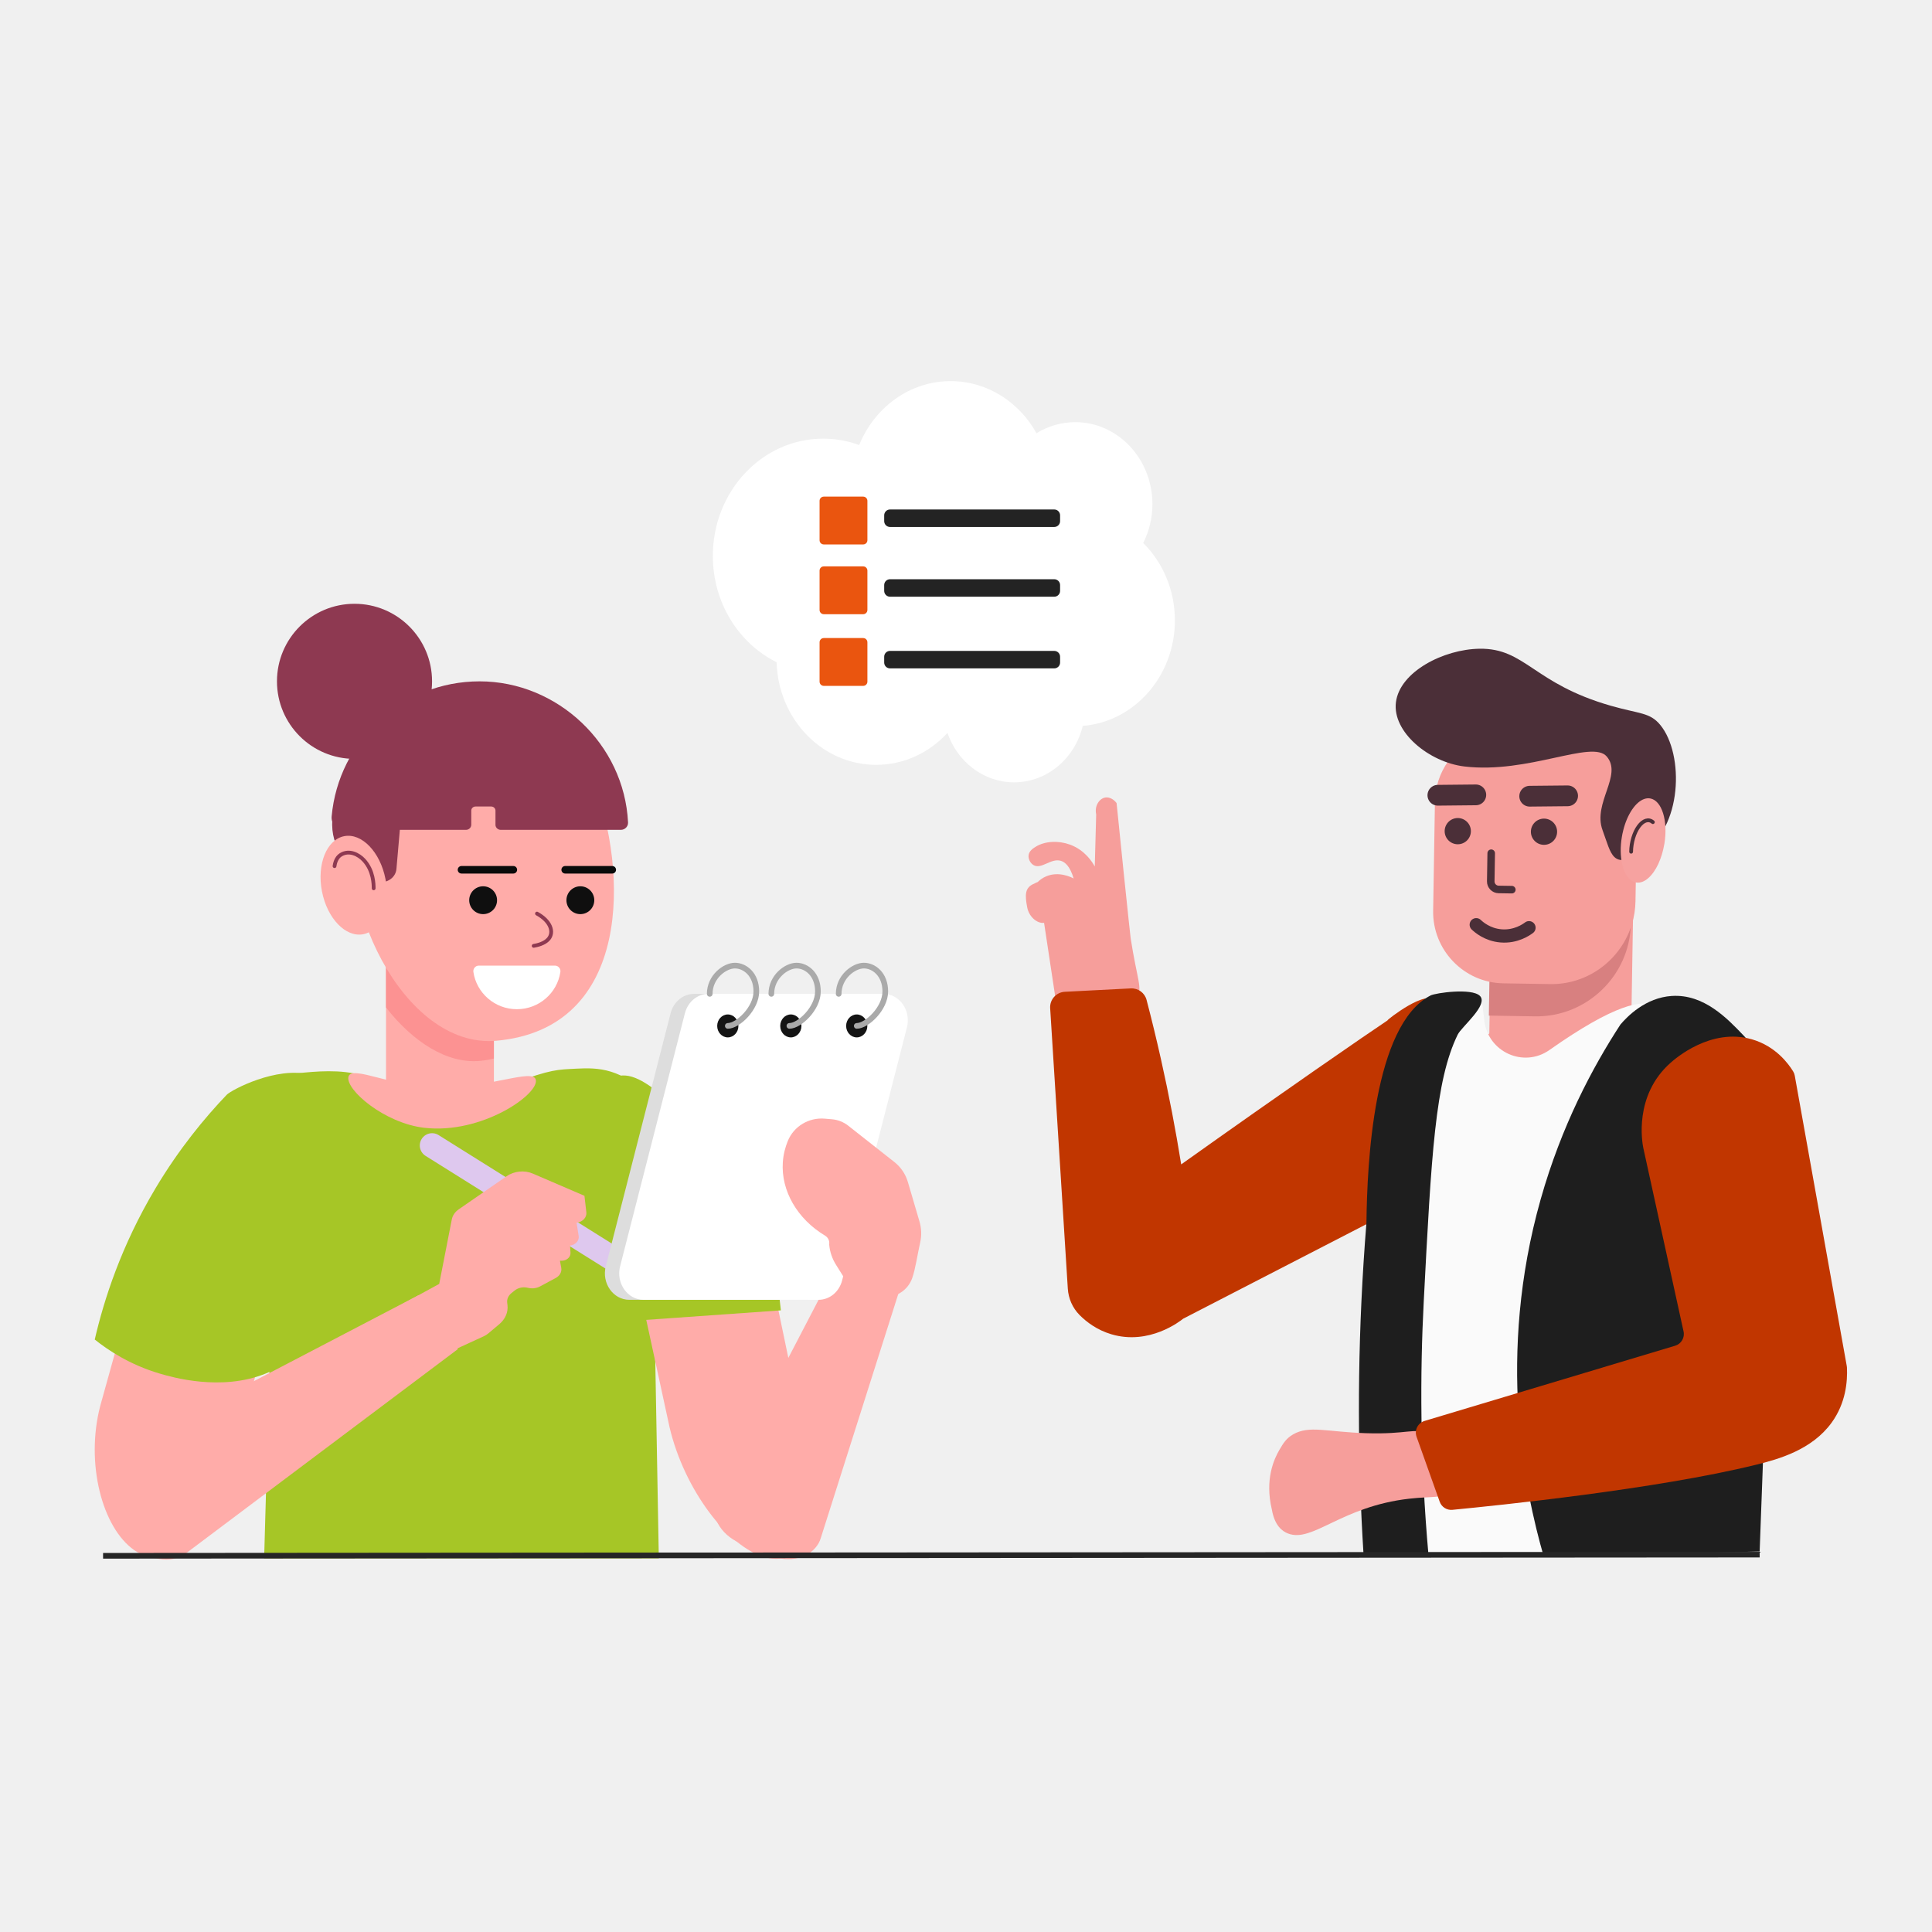
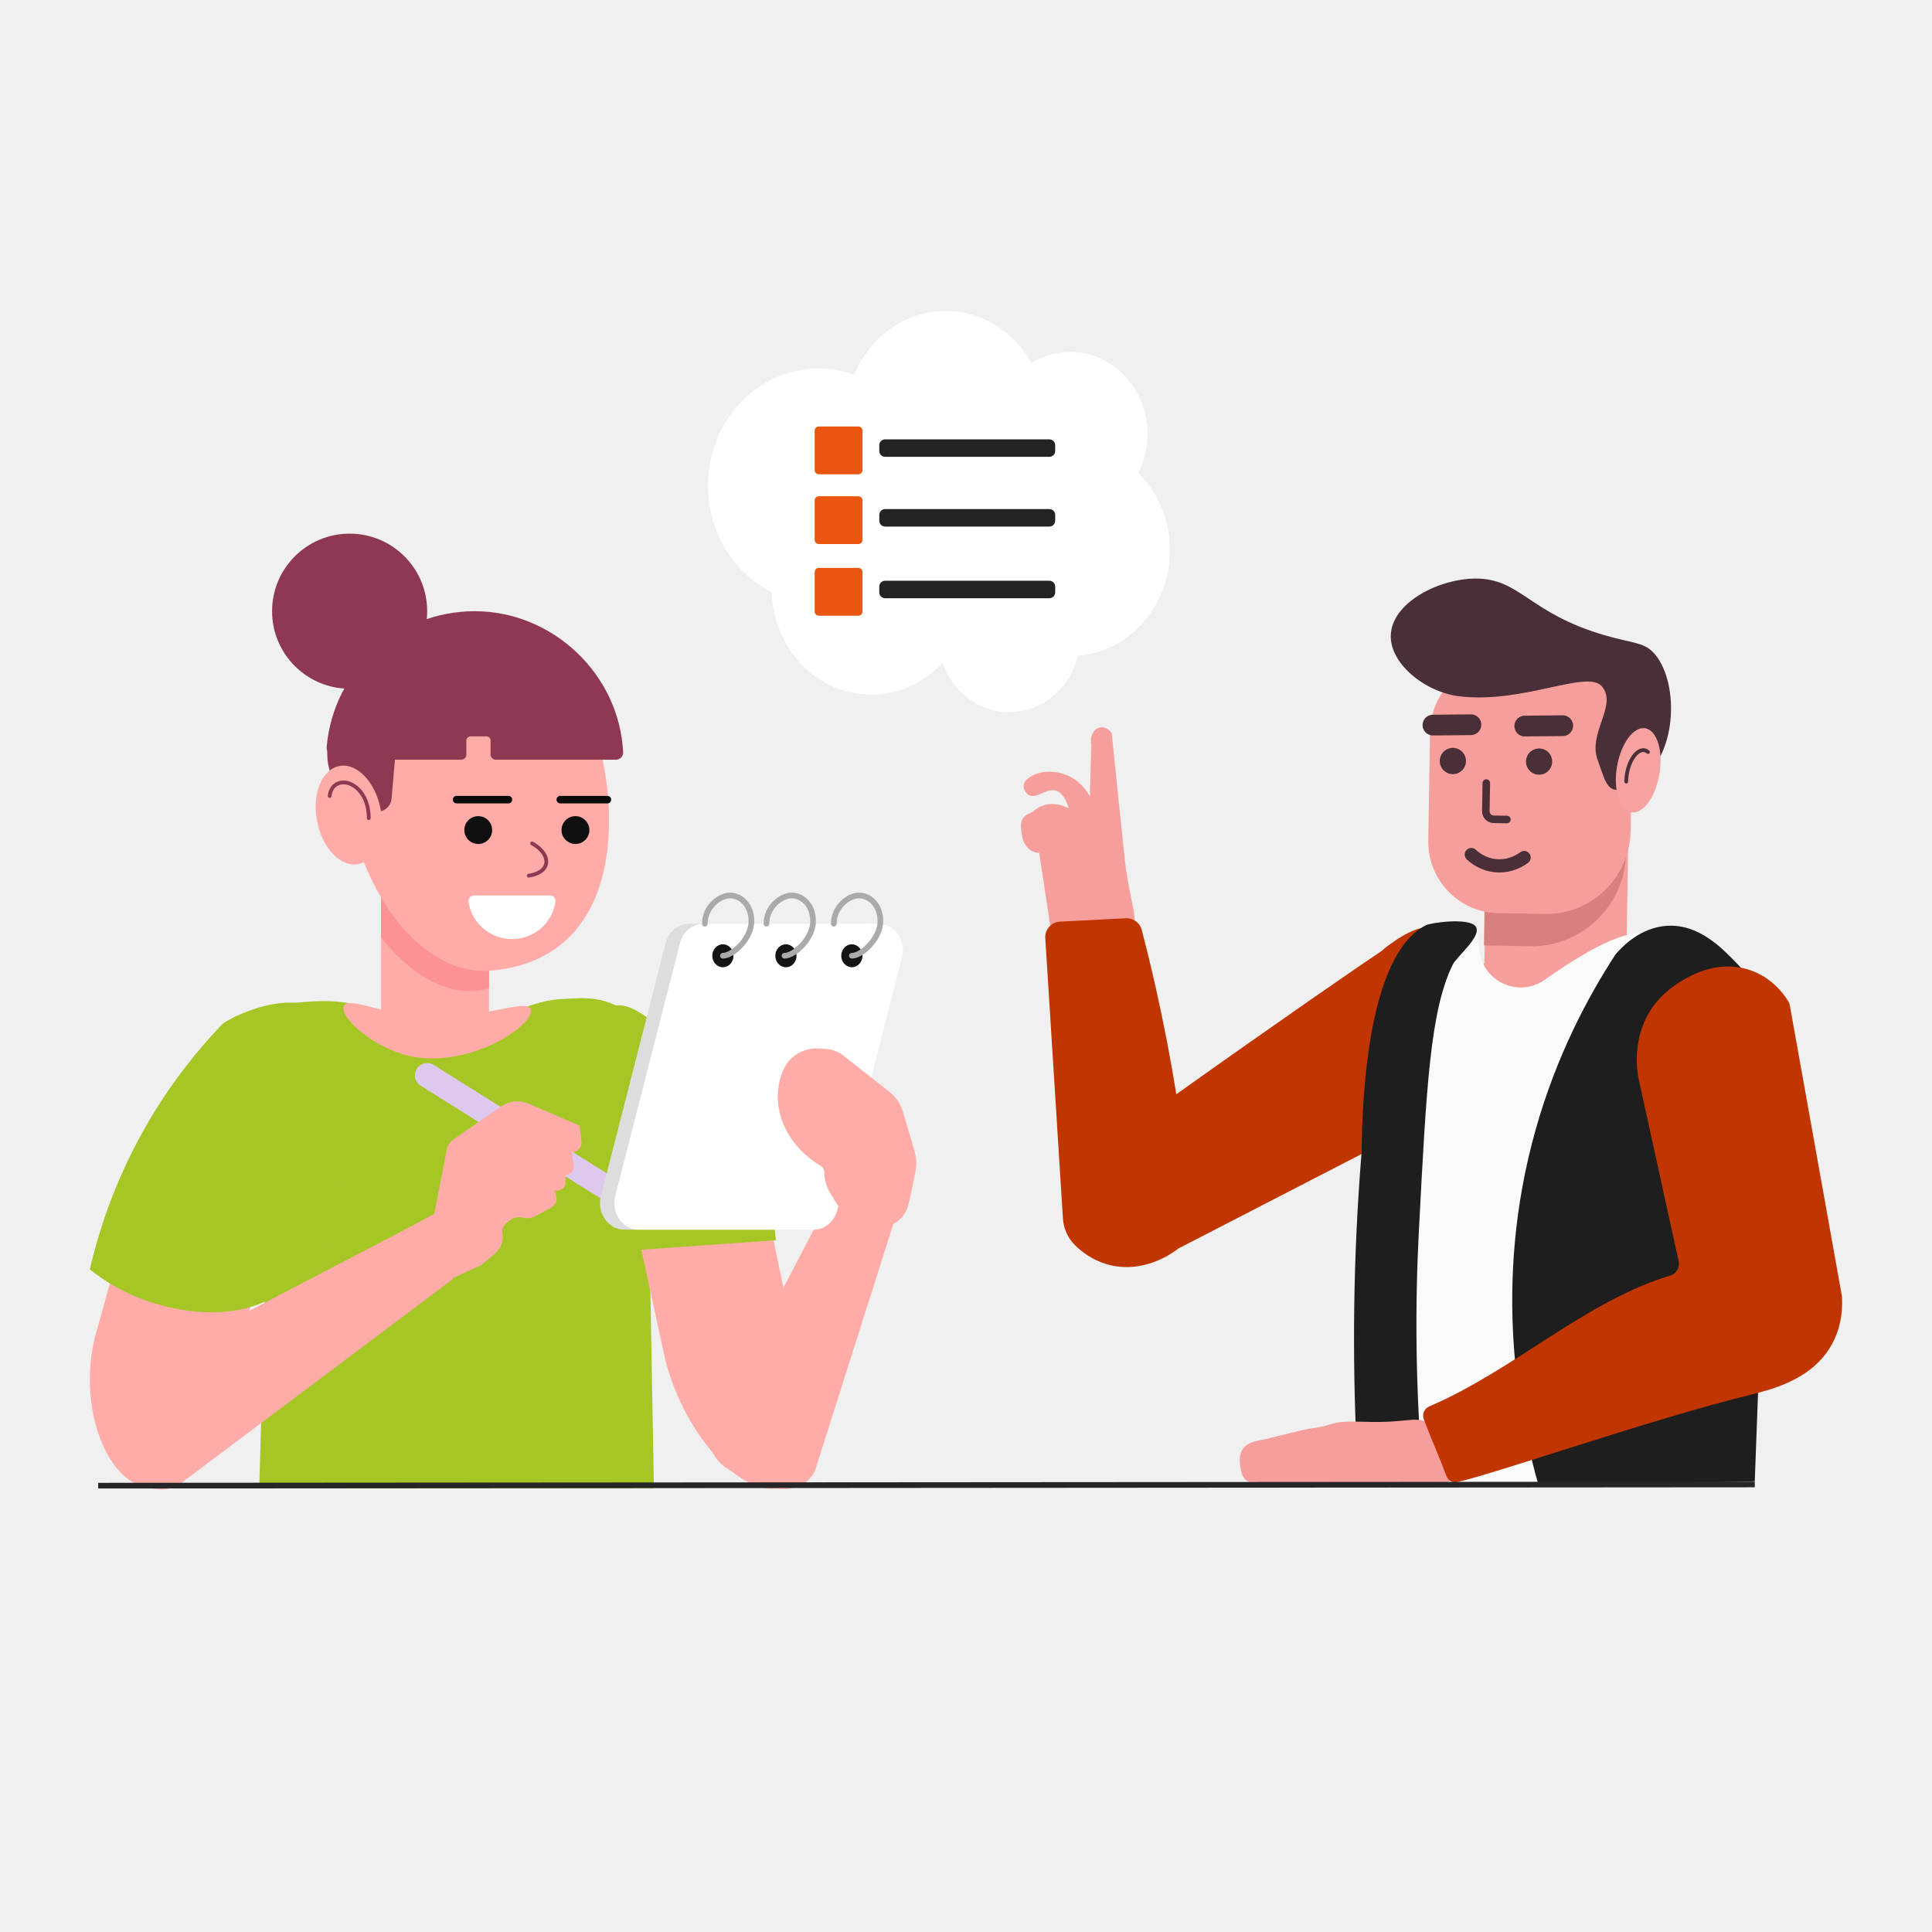
<svg xmlns="http://www.w3.org/2000/svg" id="Layer_17" viewBox="0 0 1024 1024">
-   <rect x="204.6" y="511.18" width="57.18" height="95.94" style="fill: #ffaca9;" />
-   <path d="M261.77,511.18v49.86c-2.37.58-4.79,1-7.27,1.24-17.66,1.72-35.84-10.32-49.91-28.29v-22.81h57.18Z" style="fill: #fc9292;" />
-   <path d="M242.24,395.66c-6.54,1.34-43.4,6.56-52.22,33.85-14.55,45.03,23.38,126.56,73.04,122.11,72.18-6.47,69.83-90.19,51.43-137.89-9.54-24.74-50.73-22.5-72.26-18.08Z" style="fill: #ffaca9;" />
-   <path d="M262.61,437.13v-7.5c0-1.19-1.01-2.16-2.26-2.16h-8.31c-1.25,0-2.26.97-2.26,2.16v7.5c0,1.49-1.26,2.71-2.83,2.71h-64.76c-3.82,0-6.75-3.29-6.41-7.09,3.59-40.15,37.32-71.62,78.43-71.62s76.63,33.15,78.67,74.8c.1,2.12-1.64,3.91-3.86,3.91h-63.59c-1.56,0-2.83-1.21-2.83-2.71Z" style="fill: #8e3951;" />
-   <path d="M214.87,406.01l-4.75,54.57c-.45,5.21-6.25,8.42-11.54,6.43-14.17-5.33-23.65-18.24-22.41-32.41,1.52-17.53,18.85-30.32,38.7-28.59Z" style="fill: #8e3951;" />
-   <ellipse cx="187.48" cy="469.17" rx="17.15" ry="26.47" transform="translate(-85.93 44.3) rotate(-10.98)" style="fill: #ffaca9;" />
-   <path d="M198.05,470.83c0-1.98-.04-9.41-5.25-14.99-2.74-2.93-7.69-5.54-12.19-2.77-2.53,1.56-3.15,4.87-3.3,6" style="fill: none; stroke: #8e3951; stroke-linecap: round; stroke-miterlimit: 10; stroke-width: 2px;" />
-   <line x1="244.6" y1="461" x2="272.08" y2="461" style="fill: none; stroke: #0a0a0a; stroke-linecap: round; stroke-miterlimit: 10; stroke-width: 4px;" />
-   <line x1="299.56" y1="461" x2="324.51" y2="461" style="fill: none; stroke: #0a0a0a; stroke-linecap: round; stroke-miterlimit: 10; stroke-width: 4px;" />
-   <circle cx="256.07" cy="477.13" r="7.38" style="fill: #0f0f0f;" />
-   <circle cx="307.6" cy="477.13" r="7.38" style="fill: #0f0f0f;" />
-   <path d="M284.61,484.22c7.16,3.89,9.24,9.78,6.14,13.44-2.15,2.54-6.28,3.4-7.89,3.66" style="fill: #ffaca9; stroke: #8e3951; stroke-linecap: round; stroke-miterlimit: 10; stroke-width: 2px;" />
-   <path d="M253.79,511.8h40.34c1.8,0,3.14,1.6,2.88,3.37-1.65,11.16-11.34,19.73-23.05,19.73-11.71,0-21.4-8.57-23.05-19.73-.26-1.77,1.07-3.37,2.88-3.37Z" style="fill: #fff;" />
-   <path d="M191.91,569.98c18.26,5.53,19.66,11.66,36.15,13.73,13.33,1.68,24.01-2.25,43.78-9.52,20.59-7.57,23.69-7.24,33.66-7.78,11.64-.63,24.06-.26,39.31,15.52,1.46,81.35,2.92,162.7,4.38,244.05h-209.19c2.31-81.91,4.62-163.83,6.93-245.74.23-8.07,4.21-10.71,11.29-11.44,8.72-.9,22.44-2.22,33.69,1.19Z" style="fill: #a6c626;" />
-   <path d="M78.44,654.08c-8.45,30.41-16.9,60.82-25.35,91.23-7.81,30.16.98,64.35,18.04,76.28,18.35,12.84,41.52-3.4,48.26-36.96,10.07-34.87,20.15-69.73,30.22-104.6-23.72-8.65-47.45-17.3-71.17-25.95Z" style="fill: #ffaca9;" />
-   <path d="M332.92,655.3c7.31,33.66,14.62,67.32,21.92,100.98,7.72,33.16,31.08,63.87,50.82,69.14,21.24,5.67,32.78-19.59,22.57-55.73-8.06-38.74-16.12-77.49-24.18-116.23-23.71.62-47.42,1.23-71.14,1.85Z" style="fill: #ffaca9;" />
-   <path d="M163.95,569.53c-17.52-4.38-41.2,8.1-43.74,10.68-11.78,12.31-25.29,28.69-37.75,49.55-18.23,30.52-27.39,59.22-32.24,80.22,6.78,5.43,18.41,13.35,34.6,18.09,6.24,1.83,32.33,9.46,55.84,0,41.25-16.6,52.95-77.12,44.83-117.18-2.53-12.47-1.79-36.42-21.54-41.35Z" style="fill: #a6c626;" />
-   <path d="M68.49,815.09l-9.86-15.59c-6.81-10.78-4.7-24.34,4.71-30.29l158.44-82.71,20.91,28.55-144.82,108.77c-9.42,5.96-22.58,2.05-29.39-8.73Z" style="fill: #ffaca9;" />
-   <path d="M408.2,824.46l-15.77-6.52c-10.9-4.51-16.71-15.46-12.99-24.47l72.18-138.66,24.71,8.4c3.5,1.19,5.29,5.25,4.04,9.19l-45.34,142.8c-.3.95-.66,1.88-1.15,2.75-4.41,7.8-15.47,10.74-25.69,6.51Z" style="fill: #ffaca9;" />
-   <circle cx="187.9" cy="361.12" r="41.1" style="fill: #8e3951;" />
-   <path d="M184.67,570.76c-1.53,6.77,18.96,24.55,40.27,27,30.37,3.49,60.73-17.71,59.05-25.43-1.34-6.19-23.89,4.11-50.8,4.19-24.44.08-47.01-12.43-48.52-5.77Z" style="fill: #ffaca9;" />
-   <path d="M328.3,570.19c8.68-1.51,18.34,6.58,29.21,15.9,42.25,36.21,53.56,79.47,56.37,108.43-32.46,2.29-64.91,4.58-97.37,6.87-7.44-59.81-11.13-127.22,11.79-131.2Z" style="fill: #a6c626;" />
-   <line x1="229" y1="607.12" x2="325.8" y2="667.75" style="fill: none; stroke: #dec8ee; stroke-linecap: round; stroke-miterlimit: 10; stroke-width: 13px;" />
-   <path d="M212.73,691.45l20.06-10.95,6.67-34.16c.41-2.11,1.73-4.03,3.7-5.39l25.35-17.52c4-2.77,9.46-3.32,13.91-1.4l27.35,11.77,1.01,8.78c.31,2.66-1.98,5.1-5.11,5.46h-.07s1.11,7.08,1.11,7.08c.38,2.43-1.69,4.71-4.56,5.05h0s.22,3.87.22,3.87c.13,2.29-2.12,4.24-4.81,4.17l-.78-.02.7,3.83c.38,2.07-.77,4.17-2.89,5.31l-8.31,4.47c-1.77.95-3.89,1.27-5.89.88l-1.11-.22c-2.31-.45-4.78.14-6.54,1.57l-1.7,1.38c-1.61,1.31-2.43,3.16-2.22,5.01l.16,1.39c.42,3.67-1.17,7.37-4.33,10.02l-5.87,4.93c-.7.59-1.49,1.09-2.35,1.48l-36.89,16.96-6.8-33.76Z" style="fill: #ffaca9;" />
-   <path d="M426.27,688.93h-92.71c-8.56,0-14.77-8.83-12.48-17.76l34.35-134.13c1.55-6.07,6.66-10.27,12.48-10.27h92.71c8.56,0,14.77,8.83,12.48,17.76l-34.35,134.13c-1.55,6.07-6.66,10.27-12.48,10.27Z" style="fill: #ddd;" />
-   <path d="M433.86,688.93h-92.71c-8.56,0-14.77-8.83-12.48-17.76l34.35-134.13c1.55-6.07,6.66-10.27,12.48-10.27h92.71c8.56,0,14.77,8.83,12.48,17.76l-34.35,134.13c-1.55,6.07-6.66,10.27-12.48,10.27Z" style="fill: #fff;" />
-   <ellipse cx="385.75" cy="543.76" rx="5.62" ry="6.08" style="fill: #141414;" />
-   <ellipse cx="419.16" cy="543.76" rx="5.62" ry="6.08" style="fill: #141414;" />
-   <ellipse cx="454.09" cy="543.76" rx="5.62" ry="6.08" style="fill: #141414;" />
-   <path d="M376.17,526.77c0-9.04,7.99-14.98,13.34-14.98s11.36,4.67,11.36,13.7-9.77,18.25-15.12,18.25" style="fill: none; stroke: #aaa; stroke-linecap: round; stroke-miterlimit: 10; stroke-width: 3px;" />
-   <path d="M408.82,526.77c0-9.04,7.99-14.98,13.34-14.98s11.36,4.67,11.36,13.7-9.77,18.25-15.12,18.25" style="fill: none; stroke: #aaa; stroke-linecap: round; stroke-miterlimit: 10; stroke-width: 3px;" />
-   <path d="M444.52,526.77c0-9.04,7.99-14.98,13.34-14.98s11.36,4.67,11.36,13.7-9.77,18.25-15.12,18.25" style="fill: none; stroke: #aaa; stroke-linecap: round; stroke-miterlimit: 10; stroke-width: 3px;" />
-   <path d="M443.17,670.47c2.39,3.74,4.19,6.8,6.9,10.92.96,1.47,2.45,2.51,4.16,2.92,3.89.92,7.77,1.83,11.66,2.74,7.51,1.77,15.13-2.44,17.64-9.73,1.74-5.06,2.77-12.57,4.18-18.76.84-3.69.7-7.53-.37-11.15l-6.16-20.96c-1.23-4.17-3.72-7.85-7.13-10.54-8.16-6.43-16.32-12.85-24.48-19.28-2.47-1.94-5.45-3.12-8.58-3.39l-3.86-.33c-8.4-.72-16.38,4.02-19.57,11.82-1.34,3.28-2.37,7.07-2.65,11.31-1.02,15.11,7.72,30.1,22.39,38.87,1.6.96,2.47,2.77,2.19,4.62v.14c.34,3.85,1.61,7.56,3.69,10.82Z" style="fill: #ffaca9;" />
-   <path d="M622.71,328.8c0-16.19-6.46-30.77-16.79-41,3.11-6.13,4.88-13.15,4.88-20.6,0-24-18.31-43.45-40.9-43.45-7.48,0-14.49,2.15-20.53,5.87-9.19-16.53-26.12-27.62-45.49-27.62-21.73,0-40.39,13.95-48.49,33.88-5.98-2.19-12.38-3.39-19.06-3.39-32.32,0-58.51,27.83-58.51,62.16,0,24.94,13.84,46.44,33.8,56.34.85,30.19,24.14,54.39,52.77,54.39,14.81,0,28.19-6.49,37.78-16.92,5.28,15.28,19.1,26.19,35.32,26.19,17.51,0,32.23-12.71,36.41-29.92,27.3-2.17,48.82-26.37,48.82-55.92Z" style="fill: #fff;" />
-   <ellipse cx="819.71" cy="566.13" rx="53.75" ry="30.09" transform="translate(-140.05 299.13) rotate(-19.08)" style="fill: #f69e9b;" />
-   <rect x="792.22" y="479.53" width="70.41" height="75.16" transform="translate(296.83 1335.96) rotate(-89.06)" style="fill: #f69e9b;" />
-   <path d="M864.43,487.16l-.04,2.36c-.45,27.49-23.34,49.62-50.83,49.17l-24.44-.4.3-18.14,27.03.44c21.97.36,41.02-13.71,47.98-33.43Z" style="fill: #d88080;" />
-   <path d="M867.68,426.54l-.84,51.15c-.07,4.19-.71,8.23-1.88,12.05-.2.69-.41,1.36-.65,2-6.19,17.6-23.13,30.17-42.66,29.85l-24.98-.41c-20.74-.34-37.42-17.64-37.07-38.46l.95-57.93c.01-.83.05-1.67.13-2.47.06-.9.17-1.8.32-2.68,1.21-7.94,4.9-15.05,10.25-20.57,6.99-7.24,16.83-11.71,27.61-11.53l31.73.52c18.59.3,33.92,14.25,36.65,32.14.34,2.06.48,4.2.45,6.35Z" style="fill: #f69e9b;" />
-   <path d="M851.59,400.94c8.56,9.98-7.52,24.66-2.21,39.05,4.76,12.89,5.07,21.09,20.7,11.95,21.62-12.65,22.74-52.11,9.88-67.73-5.48-6.66-10.84-5.76-26.14-10.13-41.18-11.77-45.32-30.6-69.65-30.24-18.97.28-42.25,12.12-44.3,28.37-1.99,15.78,17.55,31.81,36.32,34.04,33.93,4.03,67.63-14.37,75.4-5.31Z" style="fill: #4b2f38;" />
-   <path d="M882.13,447.33c-.65,3.87-1.74,7.41-3.14,10.43,0,0-.02.02,0,.05-3.08,6.59-7.56,10.64-11.83,9.93-.9-.15-1.73-.49-2.49-1.04-4.58-3.14-6.81-12.59-5.05-23.12.19-1.14.41-2.26.7-3.33,0,0,0-.03,0-.05,2.14-8.67,6.61-15.22,11.26-16.75,1-.33,2.02-.44,3.02-.27,6.22,1.04,9.6,11.85,7.54,24.16Z" style="fill: #f6a2a0;" />
-   <line x1="762.1" y1="421.5" x2="782.21" y2="421.3" style="fill: none; stroke: #4b2f38; stroke-linecap: round; stroke-miterlimit: 10; stroke-width: 11px;" />
-   <line x1="810.77" y1="422.01" x2="830.87" y2="421.81" style="fill: none; stroke: #4b2f38; stroke-linecap: round; stroke-miterlimit: 10; stroke-width: 11px;" />
-   <circle cx="772.65" cy="440.53" r="6.95" style="fill: #4b2f38;" />
-   <circle cx="818.35" cy="440.83" r="6.95" style="fill: #4b2f38;" />
-   <path d="M790.37,452.22l-.24,14.89c-.04,2.34,1.83,4.28,4.18,4.32l6.99.11" style="fill: none; stroke: #4b2f38; stroke-linecap: round; stroke-linejoin: round; stroke-width: 4px;" />
-   <path d="M782.43,490.11c1.31,1.25,5.87,5.3,13.05,5.92,7.98.69,13.6-3.33,14.93-4.33" style="fill: none; stroke: #4b2f38; stroke-linecap: round; stroke-linejoin: round; stroke-width: 7px;" />
-   <path d="M864.53,451.44c.06-4.97,1.61-10.14,4.02-13.42s5.3-4.15,7.5-2.27" style="fill: none; stroke: #4b2f38; stroke-linecap: round; stroke-linejoin: round; stroke-width: 2px;" />
-   <path d="M602.64,528.68c3.07-4.94.06-9.26-3.36-31.35-.19-1.25-1.37-12.53-3.73-35.08-.9-8.61-2.2-21.17-3.73-36.57-1.51-2.08-3.84-3.32-5.97-2.99-3.15.5-5.86,4.42-4.85,8.96-.25,9.2-.5,18.41-.75,27.61-1.18-2.16-5.1-8.63-13.06-11.57-5.99-2.21-13.21-2.03-18.29,1.12-1.28.79-3.44,2.18-3.73,4.48-.24,1.92.87,4.19,2.61,5.22,4.2,2.48,9.26-3.88,14.55-2.24,2.19.68,4.8,2.85,6.72,9.33-1.25-.65-7.85-3.96-14.55-1.12-1.94.82-3.41,1.95-4.48,2.99,0,0-1.66.68-2.86,1.33-3.76,2.06-4.03,5.4-2.7,12.22.98,5.04,5.42,8.62,8.92,8.09,2.24,14.8,4.48,29.6,6.72,44.41,28.88,5.15,39.03.78,42.54-4.85Z" style="fill: #f69e9b;" />
-   <path d="M758.78,529.19c-7.94-2.09-28.76,15.62-22.12,10.8-13.34,8.92-54.84,37.5-110.6,77.16-2.88-17.9-6.43-36.63-10.8-56.07-2.4-10.68-4.92-21.04-7.55-31.09-.98-3.76-4.47-6.32-8.36-6.12-11.66.6-23.32,1.2-34.98,1.8-4.56.23-8.04,4.15-7.76,8.7,3.12,49.54,6.23,99.08,9.35,148.62.33,5.24,2.5,10.21,6.19,13.95,3.76,3.8,9.3,7.98,16.86,10.24,20.13,6,36.6-7.03,38.07-8.23,32.58-16.8,65.16-33.61,97.74-50.41,9.8-6.22,27.64-19.6,37.72-42.91,14.27-32.98,7.67-73.43-3.77-76.44Z" style="fill: #c13600;" />
-   <path d="M877.33,533.25c-6.7-3.75-21.56-1.04-56.08,23.27-13.68,9.63-32.6,1.11-34.54-15.61-.45-3.9-.9-7.8-1.36-11.7-4.72-1.45-11.93-2.89-17.43,0-3.75,1.97-5.25,5.2-5.81,6.46-31.69,71.1-26.14,142.2-26.14,142.2,2.5,32.03,5.83,80.33,8.71,147.05,32.27-.27,64.54-.54,96.81-.81-5.31-36.9-8.4-89.26,3.87-150.28,15.8-78.56,48.95-131.08,31.95-140.59Z" style="fill: #fafafa;" />
-   <path d="M886.13,527.87c-14.06.9-23.71,10.97-27.28,15.17-14.72,22.58-31.23,53.58-42.25,92.57-23.44,82.89-8.58,154.02,1.6,189.32,38.15-.87,76.3-1.74,114.45-2.61,3.03-81.76,6.06-163.52,9.09-245.28-2.61-6.95-7.7-17.8-17.65-28.24-8.54-8.96-20.96-22.01-37.97-20.92Z" style="fill: #1e1e1e;" />
-   <path d="M724.25,648.04c-.57,7.04-1.09,14.13-1.54,21.28-3.44,54.02-3.1,105.68,0,154.67,11.49.31,22.99.62,34.48.93-4.68-51.99-4.52-97.62-2.59-134.84,4.06-78.17,6.09-117.26,18-141.69,2.07-4.24,16.58-15.86,11.75-20.58-4.34-4.25-23.46-1.57-26.15-.18-30.26,15.69-33.62,89.19-33.95,120.41Z" style="fill: #1e1e1e;" />
-   <path d="M757.08,759.92c-7.98-3.35-10.73.43-33.19-.3-20.69-.67-29.94-4.26-38.45.6-3.68,2.1-5.22,4.64-7.28,8.15-2.97,5.05-7.85,15.83-4.05,31.71,1.49,8.58,5.5,11.5,8.5,12.68,13.04,5.14,28.17-14.33,64.35-18.42,12.07-1.37,18.03-.06,22.26-3.93,7.82-7.14,1.77-24.67-12.14-30.5Z" style="fill: #f69e9b;" />
-   <path d="M883.55,732.14c-6.95-34.39-13.91-68.78-20.86-103.17-.5-2.67-4.74-27.78,13.37-45.11,2.16-2.06,19.49-18.64,39.58-12.44,12.93,3.99,19.21,15.01,20.86,18.15,8.56,51.85,17.11,103.69,25.67,155.54l-78.62-12.96Z" style="fill: #1e1e1e;" />
-   <path d="M928.42,550.82c12.72,3.62,19.51,13.01,22,17.07.42.68.7,1.44.84,2.22,9.19,51.32,18.38,102.63,27.57,153.95.05.29.09.58.1.88.3,7.22-.54,18.63-8.14,29.11-10.43,14.38-28.04,19.34-40.04,22.29-52.78,12.99-137.02,21.6-160.97,23.9-2.95.28-5.7-1.48-6.7-4.27-4.09-11.49-8.19-22.99-12.28-34.48-1.24-3.48.69-7.29,4.23-8.36,44.28-13.29,88.56-26.58,132.84-39.87,3.24-.97,5.18-4.27,4.45-7.57-7.12-32.44-14.23-64.88-21.35-97.32-.54-2.67-5.14-27.78,14.51-45.11,2.34-2.06,21.15-18.64,42.94-12.44Z" style="fill: #c13600;" />
-   <rect x="434.39" y="263.22" width="25.35" height="25.35" rx="2.24" ry="2.24" style="fill: #ea550f;" />
-   <rect x="468.64" y="270.04" width="93.23" height="9.27" rx="3.09" ry="3.09" style="fill: #232323;" />
-   <rect x="434.39" y="300.19" width="25.35" height="25.35" rx="2.24" ry="2.24" style="fill: #ea550f;" />
-   <rect x="468.64" y="307" width="93.23" height="9.27" rx="3.09" ry="3.09" style="fill: #232323;" />
-   <rect x="434.39" y="338.18" width="25.35" height="25.35" rx="2.24" ry="2.24" style="fill: #ea550f;" />
-   <rect x="468.64" y="344.99" width="93.23" height="9.27" rx="3.09" ry="3.09" style="fill: #232323;" />
-   <line x1="54.63" y1="824.61" x2="932.66" y2="823.98" style="fill: none; stroke: #262626; stroke-miterlimit: 10; stroke-width: 3px;" />
+   <rect x="202" y="474" width="57.18" height="95.94" style="fill: #ffaca9;" />
+   <path d="M259.18,474v49.86c-2.37.58-4.79,1-7.27,1.24-17.66,1.72-35.84-10.32-49.91-28.29v-22.81h57.18Z" style="fill: #fc9292;" />
+   <path d="M239.64,358.48c-6.54,1.34-43.4,6.56-52.22,33.85-14.55,45.03,23.38,126.56,73.04,122.11,72.18-6.47,69.83-90.19,51.43-137.89-9.54-24.74-50.73-22.5-72.26-18.08Z" style="fill: #ffaca9;" />
+   <path d="M260.01,399.95v-7.5c0-1.19-1.01-2.16-2.26-2.16h-8.31c-1.25,0-2.26.97-2.26,2.16v7.5c0,1.49-1.26,2.71-2.83,2.71h-64.76c-3.82,0-6.75-3.29-6.41-7.09,3.59-40.15,37.32-71.62,78.43-71.62s76.63,33.15,78.67,74.8c.1,2.12-1.64,3.91-3.86,3.91h-63.59c-1.56,0-2.83-1.21-2.83-2.71Z" style="fill: #8e3951;" />
+   <path d="M212.27,368.83l-4.75,54.57c-.45,5.21-6.25,8.42-11.54,6.43-14.17-5.33-23.65-18.24-22.41-32.41,1.52-17.53,18.85-30.32,38.7-28.59Z" style="fill: #8e3951;" />
+   <ellipse cx="184.88" cy="431.99" rx="17.15" ry="26.47" transform="translate(-78.9 43.13) rotate(-10.98)" style="fill: #ffaca9;" />
+   <path d="M195.45,433.64c0-1.98-.04-9.41-5.25-14.99-2.74-2.93-7.69-5.54-12.19-2.77-2.53,1.56-3.15,4.87-3.3,6" style="fill: none; stroke: #8e3951; stroke-linecap: round; stroke-miterlimit: 10; stroke-width: 2px;" />
+   <line x1="242" y1="423.82" x2="269.48" y2="423.82" style="fill: none; stroke: #0a0a0a; stroke-linecap: round; stroke-miterlimit: 10; stroke-width: 4px;" />
+   <line x1="296.96" y1="423.82" x2="321.92" y2="423.82" style="fill: none; stroke: #0a0a0a; stroke-linecap: round; stroke-miterlimit: 10; stroke-width: 4px;" />
+   <circle cx="253.48" cy="439.95" r="7.38" style="fill: #0f0f0f;" />
+   <circle cx="305" cy="439.95" r="7.38" style="fill: #0f0f0f;" />
+   <path d="M282.02,447.04c7.16,3.89,9.24,9.78,6.14,13.44-2.15,2.54-6.28,3.4-7.89,3.66" style="fill: #ffaca9; stroke: #8e3951; stroke-linecap: round; stroke-miterlimit: 10; stroke-width: 2px;" />
+   <path d="M251.2,474.62h40.34c1.8,0,3.14,1.6,2.88,3.37-1.65,11.16-11.34,19.73-23.05,19.73-11.71,0-21.4-8.57-23.05-19.73-.26-1.77,1.07-3.37,2.88-3.37Z" style="fill: #fff;" />
+   <path d="M189.31,532.8c18.26,5.53,19.66,11.66,36.15,13.73,13.33,1.68,24.01-2.25,43.78-9.52,20.59-7.57,23.69-7.24,33.66-7.78,11.64-.63,24.06-.26,39.31,15.52,1.46,81.35,2.92,162.7,4.38,244.05h-209.19c2.31-81.91,4.62-163.83,6.93-245.74.23-8.07,4.21-10.71,11.29-11.44,8.72-.9,22.44-2.22,33.69,1.19Z" style="fill: #a6c626;" />
+   <path d="M75.84,616.89c-8.45,30.41-16.9,60.82-25.35,91.23-7.81,30.16.98,64.35,18.04,76.28,18.35,12.84,41.52-3.4,48.26-36.96,10.07-34.87,20.15-69.73,30.22-104.6-23.72-8.65-47.45-17.3-71.17-25.95Z" style="fill: #ffaca9;" />
+   <path d="M330.33,618.12c7.31,33.66,14.62,67.32,21.92,100.98,7.72,33.16,31.08,63.87,50.82,69.14,21.24,5.67,32.78-19.59,22.57-55.73-8.06-38.74-16.12-77.49-24.18-116.23-23.71.62-47.42,1.23-71.14,1.85Z" style="fill: #ffaca9;" />
+   <path d="M161.35,532.35c-17.52-4.38-41.2,8.1-43.74,10.68-11.78,12.31-25.29,28.69-37.75,49.55-18.23,30.52-27.39,59.22-32.24,80.22,6.78,5.43,18.41,13.35,34.6,18.09,6.24,1.83,32.33,9.46,55.84,0,41.25-16.6,52.95-77.12,44.83-117.18-2.53-12.47-1.79-36.42-21.54-41.35Z" style="fill: #a6c626;" />
+   <path d="M65.89,777.91l-9.86-15.59c-6.81-10.78-4.7-24.34,4.71-30.29l158.44-82.71,20.91,28.55-144.82,108.77c-9.42,5.96-22.58,2.05-29.39-8.73Z" style="fill: #ffaca9;" />
+   <path d="M405.61,787.28l-15.77-6.52c-10.9-4.51-16.71-15.46-12.99-24.47l72.18-138.66,24.71,8.4c3.5,1.19,5.29,5.25,4.04,9.19l-45.34,142.8c-.3.95-.66,1.88-1.15,2.75-4.41,7.8-15.47,10.74-25.69,6.51Z" style="fill: #ffaca9;" />
+   <circle cx="185.31" cy="323.94" r="41.1" style="fill: #8e3951;" />
+   <path d="M182.07,533.58c-1.53,6.77,18.96,24.55,40.27,27,30.37,3.49,60.73-17.71,59.05-25.43-1.34-6.19-23.89,4.11-50.8,4.19-24.44.08-47.01-12.43-48.52-5.77Z" style="fill: #ffaca9;" />
+   <path d="M325.7,533.01c8.68-1.51,18.34,6.58,29.21,15.9,42.25,36.21,53.56,79.47,56.37,108.43-32.46,2.29-64.91,4.58-97.37,6.87-7.44-59.81-11.13-127.22,11.79-131.2Z" style="fill: #a6c626;" />
+   <line x1="226.41" y1="569.94" x2="323.2" y2="630.57" style="fill: none; stroke: #dec8ee; stroke-linecap: round; stroke-miterlimit: 10; stroke-width: 13px;" />
+   <path d="M210.14,654.27l20.06-10.95,6.67-34.16c.41-2.11,1.73-4.03,3.7-5.39l25.35-17.52c4-2.77,9.46-3.32,13.91-1.4l27.35,11.77,1.01,8.78c.31,2.66-1.98,5.1-5.11,5.46h-.07s1.11,7.08,1.11,7.08c.38,2.43-1.69,4.71-4.56,5.05h0s.22,3.87.22,3.87c.13,2.29-2.12,4.24-4.81,4.17l-.78-.02.7,3.83c.38,2.07-.77,4.17-2.89,5.31l-8.31,4.47c-1.77.95-3.89,1.27-5.89.88l-1.11-.22c-2.31-.45-4.78.14-6.54,1.57l-1.7,1.38c-1.61,1.31-2.43,3.16-2.22,5.01l.16,1.39c.42,3.67-1.17,7.37-4.33,10.02l-5.87,4.93c-.7.59-1.49,1.09-2.35,1.48l-36.89,16.96-6.8-33.76Z" style="fill: #ffaca9;" />
+   <path d="M423.67,651.75h-92.71c-8.56,0-14.77-8.83-12.48-17.76l34.35-134.13c1.55-6.07,6.66-10.27,12.48-10.27h92.71c8.56,0,14.77,8.83,12.48,17.76l-34.35,134.13c-1.55,6.07-6.66,10.27-12.48,10.27Z" style="fill: #ddd;" />
+   <path d="M431.27,651.75h-92.71c-8.56,0-14.77-8.83-12.48-17.76l34.35-134.13c1.55-6.07,6.66-10.27,12.48-10.27h92.71c8.56,0,14.77,8.83,12.48,17.76l-34.35,134.13c-1.55,6.07-6.66,10.27-12.48,10.27Z" style="fill: #fff;" />
+   <ellipse cx="383.15" cy="506.58" rx="5.62" ry="6.08" style="fill: #141414;" />
+   <ellipse cx="416.56" cy="506.58" rx="5.62" ry="6.08" style="fill: #141414;" />
+   <ellipse cx="451.5" cy="506.58" rx="5.62" ry="6.08" style="fill: #141414;" />
+   <path d="M373.57,489.59c0-9.04,7.99-14.98,13.34-14.98s11.36,4.67,11.36,13.7-9.77,18.25-15.12,18.25" style="fill: none; stroke: #aaa; stroke-linecap: round; stroke-miterlimit: 10; stroke-width: 3px;" />
+   <path d="M406.23,489.59c0-9.04,7.99-14.98,13.34-14.98s11.36,4.67,11.36,13.7-9.77,18.25-15.12,18.25" style="fill: none; stroke: #aaa; stroke-linecap: round; stroke-miterlimit: 10; stroke-width: 3px;" />
+   <path d="M441.92,489.59c0-9.04,7.99-14.98,13.34-14.98s11.36,4.67,11.36,13.7-9.77,18.25-15.12,18.25" style="fill: none; stroke: #aaa; stroke-linecap: round; stroke-miterlimit: 10; stroke-width: 3px;" />
+   <path d="M440.57,633.29c2.39,3.74,4.19,6.8,6.9,10.92.96,1.47,2.45,2.51,4.16,2.92,3.89.92,7.77,1.83,11.66,2.74,7.51,1.77,15.13-2.44,17.64-9.73,1.74-5.06,2.77-12.57,4.18-18.76.84-3.69.7-7.53-.37-11.15l-6.16-20.96c-1.23-4.17-3.72-7.85-7.13-10.54-8.16-6.43-16.32-12.85-24.48-19.28-2.47-1.94-5.45-3.12-8.58-3.39l-3.86-.33c-8.4-.72-16.38,4.02-19.57,11.82-1.34,3.28-2.37,7.07-2.65,11.31-1.02,15.11,7.72,30.1,22.39,38.87,1.6.96,2.47,2.77,2.19,4.62v.14c.34,3.85,1.61,7.56,3.69,10.82Z" style="fill: #ffaca9;" />
+   <path d="M620.11,291.62c0-16.19-6.46-30.77-16.79-41,3.11-6.13,4.88-13.15,4.88-20.6,0-24-18.31-43.45-40.9-43.45-7.48,0-14.49,2.15-20.53,5.87-9.19-16.53-26.12-27.62-45.49-27.62-21.73,0-40.39,13.95-48.49,33.88-5.98-2.19-12.38-3.39-19.06-3.39-32.32,0-58.51,27.83-58.51,62.16,0,24.94,13.84,46.44,33.8,56.34.85,30.19,24.14,54.39,52.77,54.39,14.81,0,28.19-6.49,37.78-16.92,5.28,15.28,19.1,26.19,35.32,26.19,17.51,0,32.23-12.71,36.41-29.92,27.3-2.17,48.82-26.37,48.82-55.92Z" style="fill: #fff;" />
+   <ellipse cx="817.12" cy="528.95" rx="53.75" ry="30.09" transform="translate(-128.03 296.24) rotate(-19.08)" style="fill: #f69e9b;" />
+   <rect x="789.62" y="442.35" width="70.41" height="75.16" transform="translate(331.46 1296.79) rotate(-89.06)" style="fill: #f69e9b;" />
+   <path d="M861.84,449.98l-.04,2.36c-.45,27.49-23.34,49.62-50.83,49.17l-24.44-.4.3-18.14,27.03.44c21.97.36,41.02-13.71,47.98-33.43Z" style="fill: #d88080;" />
+   <path d="M865.09,389.36l-.84,51.15c-.07,4.19-.71,8.23-1.88,12.05-.2.69-.41,1.36-.65,2-6.19,17.6-23.13,30.17-42.66,29.85l-24.98-.41c-20.74-.34-37.42-17.64-37.07-38.46l.95-57.93c.01-.83.05-1.67.13-2.47.06-.9.17-1.8.32-2.68,1.21-7.94,4.9-15.05,10.25-20.57,6.99-7.24,16.83-11.71,27.61-11.53l31.73.52c18.59.3,33.92,14.25,36.65,32.14.34,2.06.48,4.2.45,6.35Z" style="fill: #f69e9b;" />
+   <path d="M848.99,363.76c8.56,9.98-7.52,24.66-2.21,39.05,4.76,12.89,5.07,21.09,20.7,11.95,21.62-12.65,22.74-52.11,9.88-67.73-5.48-6.66-10.84-5.76-26.14-10.13-41.18-11.77-45.32-30.6-69.65-30.24-18.97.28-42.25,12.12-44.3,28.37-1.99,15.78,17.55,31.81,36.32,34.04,33.93,4.03,67.63-14.37,75.4-5.31Z" style="fill: #4b2f38;" />
+   <path d="M879.54,410.15c-.65,3.87-1.74,7.41-3.14,10.43,0,0-.02.02,0,.05-3.08,6.59-7.56,10.64-11.83,9.93-.9-.15-1.73-.49-2.49-1.04-4.58-3.14-6.81-12.59-5.05-23.12.19-1.14.41-2.26.7-3.33,0,0,0-.03,0-.05,2.14-8.67,6.61-15.22,11.26-16.75,1-.33,2.02-.44,3.02-.27,6.22,1.04,9.6,11.85,7.54,24.16Z" style="fill: #f6a2a0;" />
+   <line x1="759.5" y1="384.32" x2="779.61" y2="384.12" style="fill: none; stroke: #4b2f38; stroke-linecap: round; stroke-miterlimit: 10; stroke-width: 11px;" />
+   <line x1="808.17" y1="384.83" x2="828.27" y2="384.63" style="fill: none; stroke: #4b2f38; stroke-linecap: round; stroke-miterlimit: 10; stroke-width: 11px;" />
+   <circle cx="770.05" cy="403.35" r="6.95" style="fill: #4b2f38;" />
+   <circle cx="815.75" cy="403.65" r="6.95" style="fill: #4b2f38;" />
+   <path d="M787.77,415.04l-.24,14.89c-.04,2.34,1.83,4.28,4.18,4.32l6.99.11" style="fill: none; stroke: #4b2f38; stroke-linecap: round; stroke-linejoin: round; stroke-width: 4px;" />
+   <path d="M779.83,452.93c1.31,1.25,5.87,5.3,13.05,5.92,7.98.69,13.6-3.33,14.93-4.33" style="fill: none; stroke: #4b2f38; stroke-linecap: round; stroke-linejoin: round; stroke-width: 7px;" />
+   <path d="M861.93,414.26c.06-4.97,1.61-10.14,4.02-13.42,2.41-3.28,5.3-4.15,7.5-2.27" style="fill: none; stroke: #4b2f38; stroke-linecap: round; stroke-linejoin: round; stroke-width: 2px;" />
+   <path d="M600.05,491.5c3.07-4.94.06-9.26-3.36-31.35-.19-1.25-1.37-12.53-3.73-35.08-.9-8.61-2.2-21.17-3.73-36.57-1.51-2.08-3.84-3.32-5.97-2.99-3.15.5-5.86,4.42-4.85,8.96-.25,9.2-.5,18.41-.75,27.61-1.18-2.16-5.1-8.63-13.06-11.57-5.99-2.21-13.21-2.03-18.29,1.12-1.28.79-3.44,2.18-3.73,4.48-.24,1.92.87,4.19,2.61,5.22,4.2,2.48,9.26-3.88,14.55-2.24,2.19.68,4.8,2.85,6.72,9.33-1.25-.65-7.85-3.96-14.55-1.12-1.94.82-3.41,1.95-4.48,2.99,0,0-1.66.68-2.86,1.33-3.76,2.06-4.03,5.4-2.7,12.22.98,5.04,5.42,8.62,8.92,8.09,2.24,14.8,4.48,29.6,6.72,44.41,28.88,5.15,39.03.78,42.54-4.85Z" style="fill: #f69e9b;" />
+   <path d="M756.19,492.01c-7.94-2.09-28.76,15.62-22.12,10.8-13.34,8.92-54.84,37.5-110.6,77.16-2.88-17.9-6.43-36.63-10.8-56.07-2.4-10.68-4.92-21.04-7.55-31.09-.98-3.76-4.47-6.32-8.36-6.12-11.66.6-23.32,1.2-34.98,1.8-4.56.23-8.04,4.15-7.76,8.7,3.12,49.54,6.23,99.08,9.35,148.62.33,5.24,2.5,10.21,6.19,13.95s9.3,7.98,16.86,10.24c20.13,6,36.6-7.03,38.07-8.23,32.58-16.8,65.16-33.61,97.74-50.41,9.8-6.22,27.64-19.6,37.72-42.91,14.27-32.98,7.67-73.43-3.77-76.44Z" style="fill: #c13600;" />
+   <path d="M874.73,496.07c-6.7-3.75-21.56-1.04-56.08,23.27-13.68,9.63-32.6,1.11-34.54-15.61-.45-3.9-.9-7.8-1.36-11.7-4.72-1.45-11.93-2.89-17.43,0-3.75,1.97-5.25,5.2-5.81,6.46-31.69,71.1-26.14,142.2-26.14,142.2,2.5,32.03,5.83,80.33,8.71,147.05,32.27-.27,64.54-.54,96.81-.81-5.31-36.9-8.4-89.26,3.87-150.28,15.8-78.56,48.95-131.08,31.95-140.59Z" style="fill: #fafafa;" />
+   <path d="M883.54,490.69c-14.06.9-23.71,10.97-27.28,15.17-14.72,22.58-31.23,53.58-42.25,92.57-23.44,82.89-8.58,154.02,1.6,189.32,38.15-.87,76.3-1.74,114.45-2.61,3.03-81.76,6.06-163.52,9.09-245.28-2.61-6.95-7.7-17.8-17.65-28.24-8.54-8.96-20.96-22.01-37.97-20.92Z" style="fill: #1e1e1e;" />
+   <path d="M721.66,610.86c-.57,7.04-1.09,14.13-1.54,21.28-3.44,54.02-3.1,105.68,0,154.67,11.49.31,22.99.62,34.48.93-4.68-51.99-4.52-97.62-2.59-134.84,4.06-78.17,6.09-117.26,18-141.69,2.07-4.24,16.58-15.86,11.75-20.58-4.34-4.25-23.46-1.57-26.15-.18-30.26,15.69-33.62,89.19-33.95,120.41Z" style="fill: #1e1e1e;" />
+   <path d="M756.84,753.88c-7.98-3.35-10.73.43-33.19-.3-20.69-.67-15.23,1.85-27.99,3.38-4.2.5-19.06,4.43-24.68,5.79s-16.91,1.14-13.11,17.02c1.49,8.58,11.55,6.45,14.76,6.58,18.6.76,36.13,1.4,74.09,1.96,12.14.18,18.03-.06,22.26-3.93,7.82-7.14,1.77-24.67-12.14-30.5Z" style="fill: #f69e9b;" />
+   <path d="M880.96,694.96c-6.95-34.39-13.91-68.78-20.86-103.17-.5-2.67-4.74-27.78,13.37-45.11,2.16-2.06,19.49-18.64,39.58-12.44,12.93,3.99,19.21,15.01,20.86,18.15,8.56,51.85,17.11,103.69,25.67,155.54l-78.62-12.96Z" style="fill: #1e1e1e;" />
+   <path d="M925.82,513.64c12.72,3.62,19.51,13.01,22,17.07.42.68.7,1.43.84,2.22,9.19,51.32,18.38,102.63,27.57,153.95.05.29.09.58.1.88.3,7.22-.54,18.63-8.14,29.11-10.43,14.38-28.04,19.34-40.04,22.29-53.24,13.1-133.45,41.22-155.76,46.39-2.39.55-4.83-.74-5.69-3.04-4.21-11.34-7.89-19.17-12.07-30.3-1.01-2.68.29-5.67,2.92-6.8,44.43-18.9,82.8-55.83,127.65-69.31,3.26-.98,5.24-4.27,4.52-7.59-7.12-32.44-14.23-64.88-21.35-97.32-.54-2.67-5.14-27.78,14.51-45.11,2.34-2.06,21.15-18.64,42.94-12.44Z" style="fill: #c13600;" />
+   <rect x="431.79" y="226.04" width="25.35" height="25.35" rx="2.24" ry="2.24" style="fill: #ea550f;" />
+   <rect x="466.04" y="232.86" width="93.23" height="9.27" rx="3.09" ry="3.09" style="fill: #232323;" />
+   <rect x="431.79" y="263.01" width="25.35" height="25.35" rx="2.24" ry="2.24" style="fill: #ea550f;" />
+   <rect x="466.04" y="269.82" width="93.23" height="9.27" rx="3.09" ry="3.09" style="fill: #232323;" />
+   <rect x="431.79" y="300.99" width="25.35" height="25.35" rx="2.24" ry="2.24" style="fill: #ea550f;" />
+   <rect x="466.04" y="307.81" width="93.23" height="9.27" rx="3.09" ry="3.09" style="fill: #232323;" />
+   <line x1="52.04" y1="787.43" x2="930.07" y2="786.8" style="fill: none; stroke: #262626; stroke-miterlimit: 10; stroke-width: 3px;" />
</svg>
